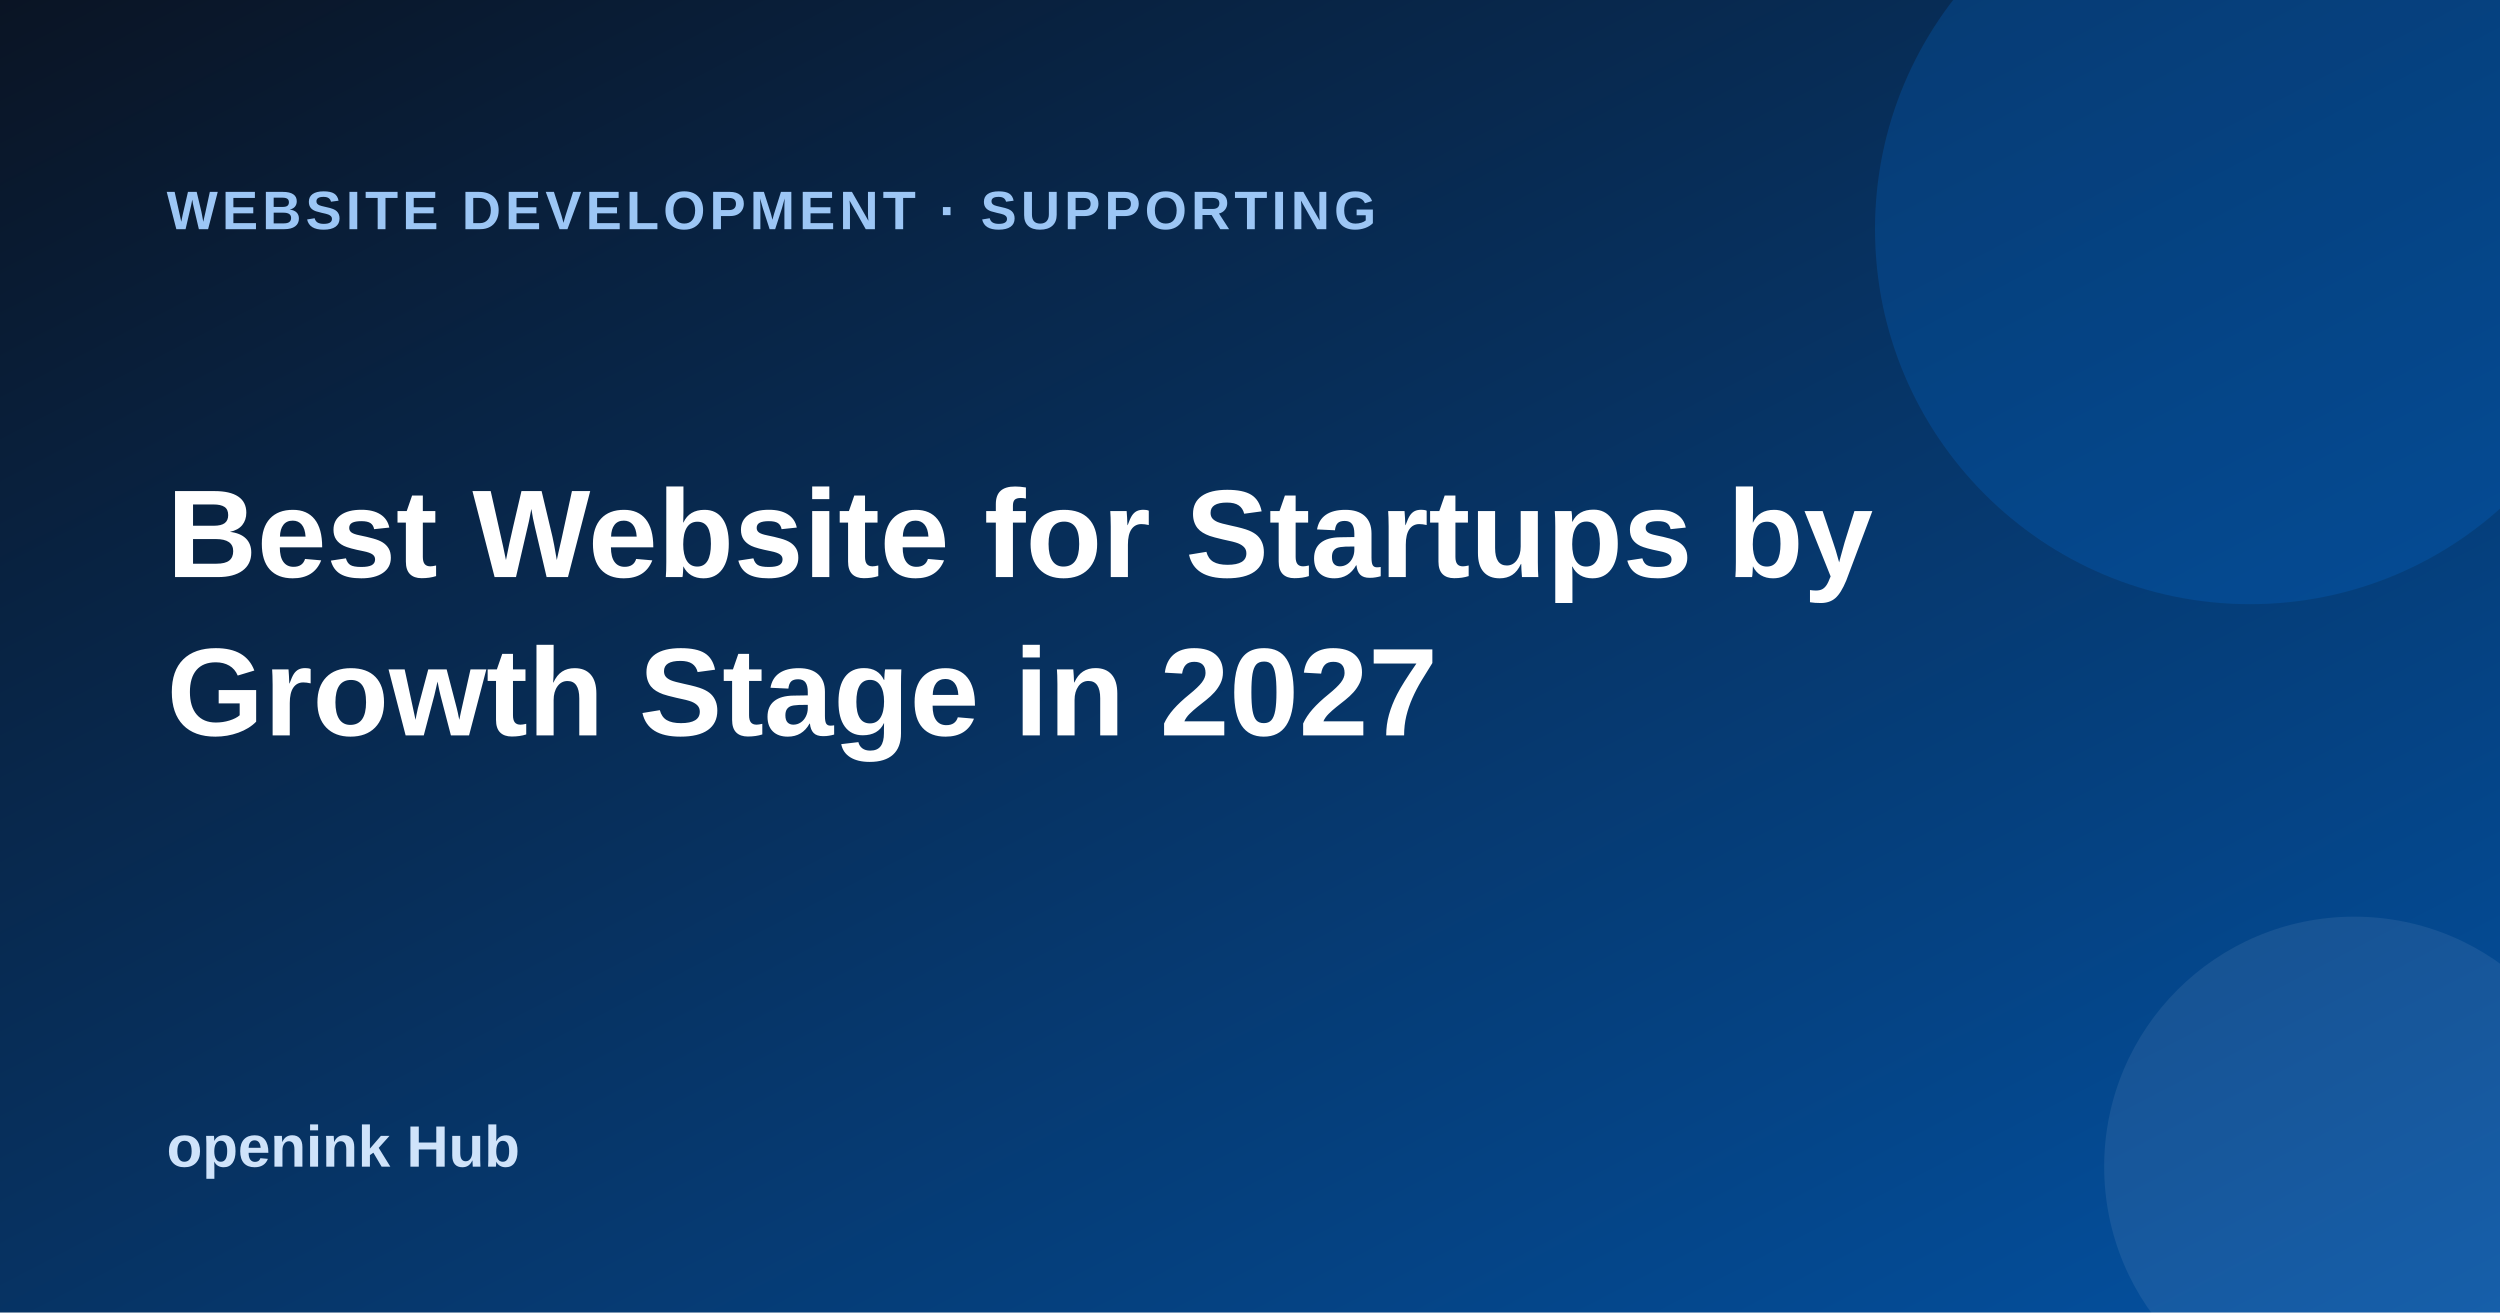
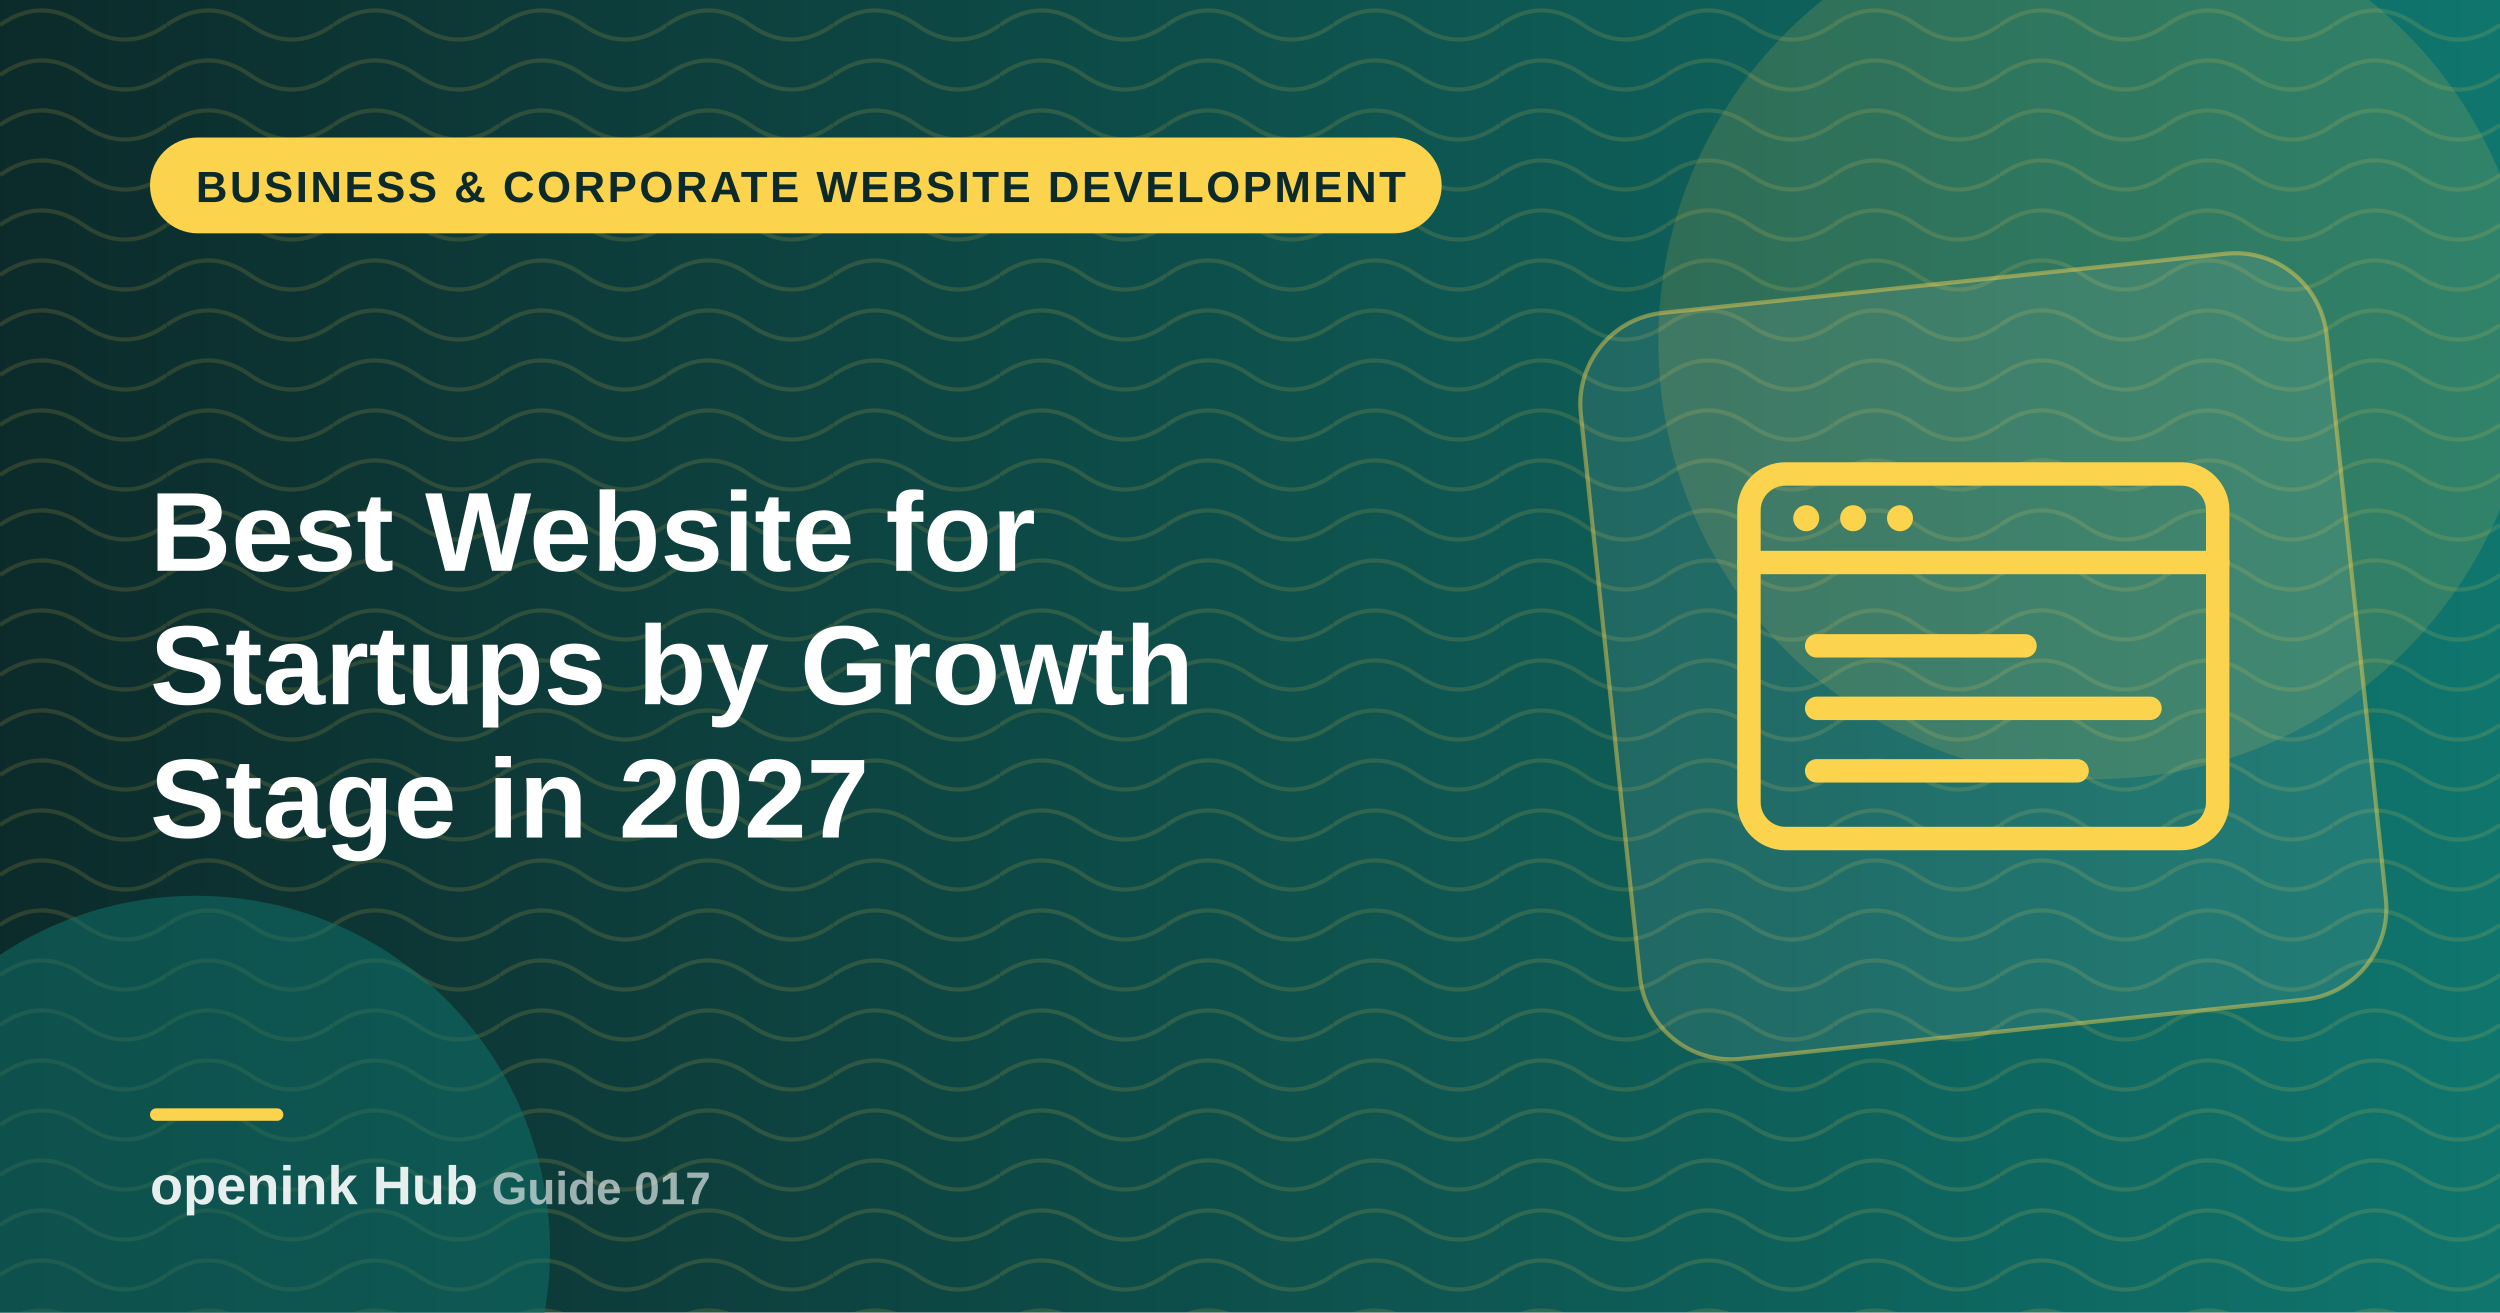
<svg xmlns="http://www.w3.org/2000/svg" width="1200" height="630" viewBox="0 0 1200 630" role="img" aria-label="Best Website for Startups by Growth Stage in 2027">
  <defs>
-     <linearGradient id="g" x1="0" y1="0" x2="1" y2="1">
-       <stop offset="0" stop-color="#0a1424" />
-       <stop offset="1" stop-color="#0352a3" />
+     <linearGradient id="g" x1="0" y1="0" x2="1" y2="0">
+       <stop offset="0" stop-color="#0c2a2a" />
+       <stop offset="1" stop-color="#0f766e" />
    </linearGradient>
+     <pattern id="p" width="80" height="24" patternUnits="userSpaceOnUse">
+       <path d="M0 12q20-14 40 0t40 0" fill="none" stroke="#fcd34d" stroke-width="2" />
+     </pattern>
+     <style>.ic{fill:none;stroke:#fcd34d;stroke-width:9;stroke-linecap:round;stroke-linejoin:round}.ic .f{fill:#fcd34d;stroke:none}</style>
  </defs>
  <rect width="1200" height="630" fill="url(#g)" />
-   <circle cx="1080" cy="110" r="180" fill="#046bd2" opacity=".25" />
-   <circle cx="1130" cy="560" r="120" fill="#eef5fd" opacity=".08" />
-   <text x="80" y="110" fill="#9cc6f5" font-family="Segoe UI,Arial,sans-serif" font-size="26" font-weight="600" letter-spacing="2">WEBSITE DEVELOPMENT · SUPPORTING</text>
-   <text x="80" y="277" fill="#fff" font-family="Segoe UI,Arial,sans-serif" font-size="60" font-weight="700">Best Website for Startups by</text>
-   <text x="80" y="353" fill="#fff" font-family="Segoe UI,Arial,sans-serif" font-size="60" font-weight="700">Growth Stage in 2027</text>
-   <text x="80" y="560" fill="#cfe3fa" font-family="Segoe UI,Arial,sans-serif" font-size="28" font-weight="600">openink Hub</text>
+   <rect width="1200" height="630" fill="url(#p)" opacity=".14" />
+   <circle cx="1006" cy="164" r="210" fill="#fcd34d" opacity=".14" />
+   <circle cx="94" cy="600" r="170" fill="#0f766e" opacity=".5" />
+   <rect x="772" y="135" width="360" height="360" rx="44" fill="#fff" fill-opacity=".08" stroke="#fcd34d" stroke-opacity=".45" stroke-width="2" transform="rotate(-6 952 315)" />
+   <g class="ic" transform="translate(827 190) scale(1.25)">
+     <rect x="10" y="30" width="180" height="140" rx="14" />
+     <path d="M10 64h180" />
+     <circle cx="32" cy="47" r="5" class="f" />
+     <circle cx="50" cy="47" r="5" class="f" />
+     <circle cx="68" cy="47" r="5" class="f" />
+     <path d="M36 96h80M36 120h128M36 144h100" />
+   </g>
+   <rect x="72" y="66" width="620" height="46" rx="23" fill="#fcd34d" />
+   <text x="94" y="97" fill="#0c2a2a" font-family="Segoe UI,Arial,sans-serif" font-size="21" font-weight="700" letter-spacing="1.2">BUSINESS &amp; CORPORATE WEBSITE DEVELOPMENT</text>
+   <text x="72" y="274" fill="#fff" font-family="Segoe UI,Arial,sans-serif" font-size="54" font-weight="800">Best Website for</text>
+   <text x="72" y="338" fill="#fff" font-family="Segoe UI,Arial,sans-serif" font-size="54" font-weight="800">Startups by Growth</text>
+   <text x="72" y="402" fill="#fff" font-family="Segoe UI,Arial,sans-serif" font-size="54" font-weight="800">Stage in 2027</text>
+   <rect x="72" y="532" width="64" height="6" rx="3" fill="#fcd34d" />
+   <text x="72" y="578" fill="#fff" fill-opacity=".9" font-family="Segoe UI,Arial,sans-serif" font-size="26" font-weight="700">openink Hub</text>
+   <text x="236" y="578" fill="#fff" fill-opacity=".6" font-family="Segoe UI,Arial,sans-serif" font-size="22" font-weight="600">Guide 017</text>
</svg>
